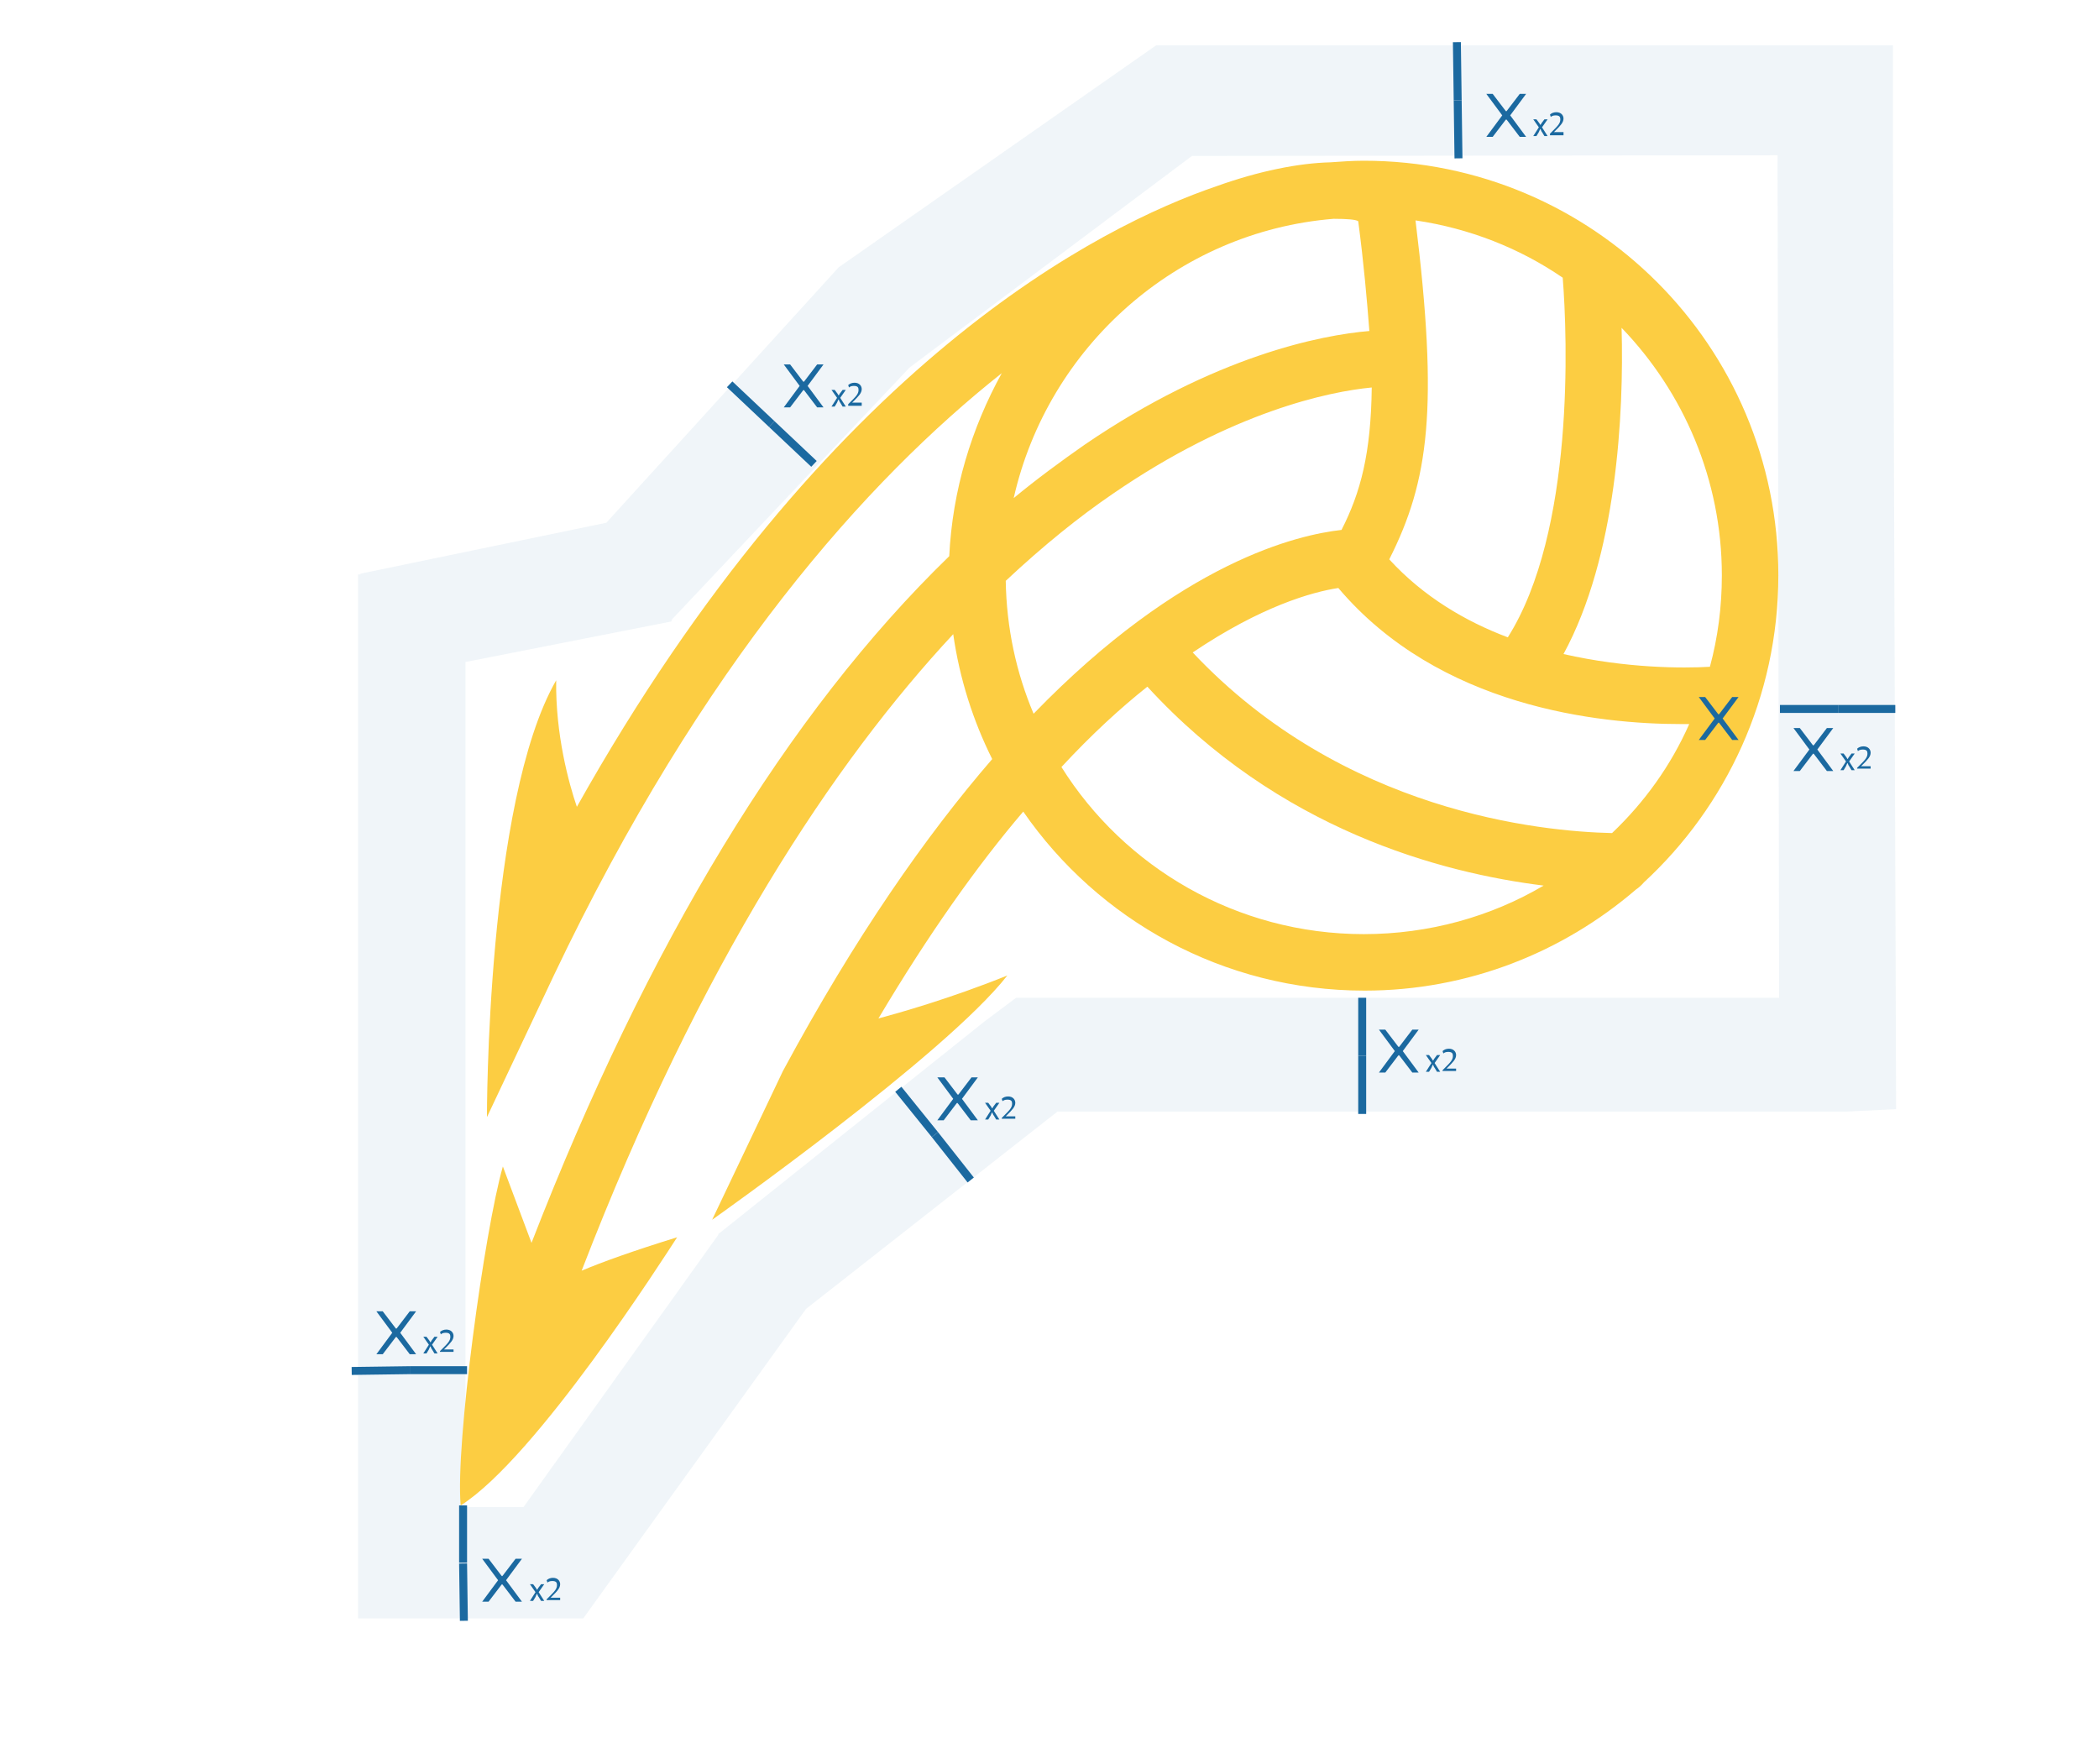
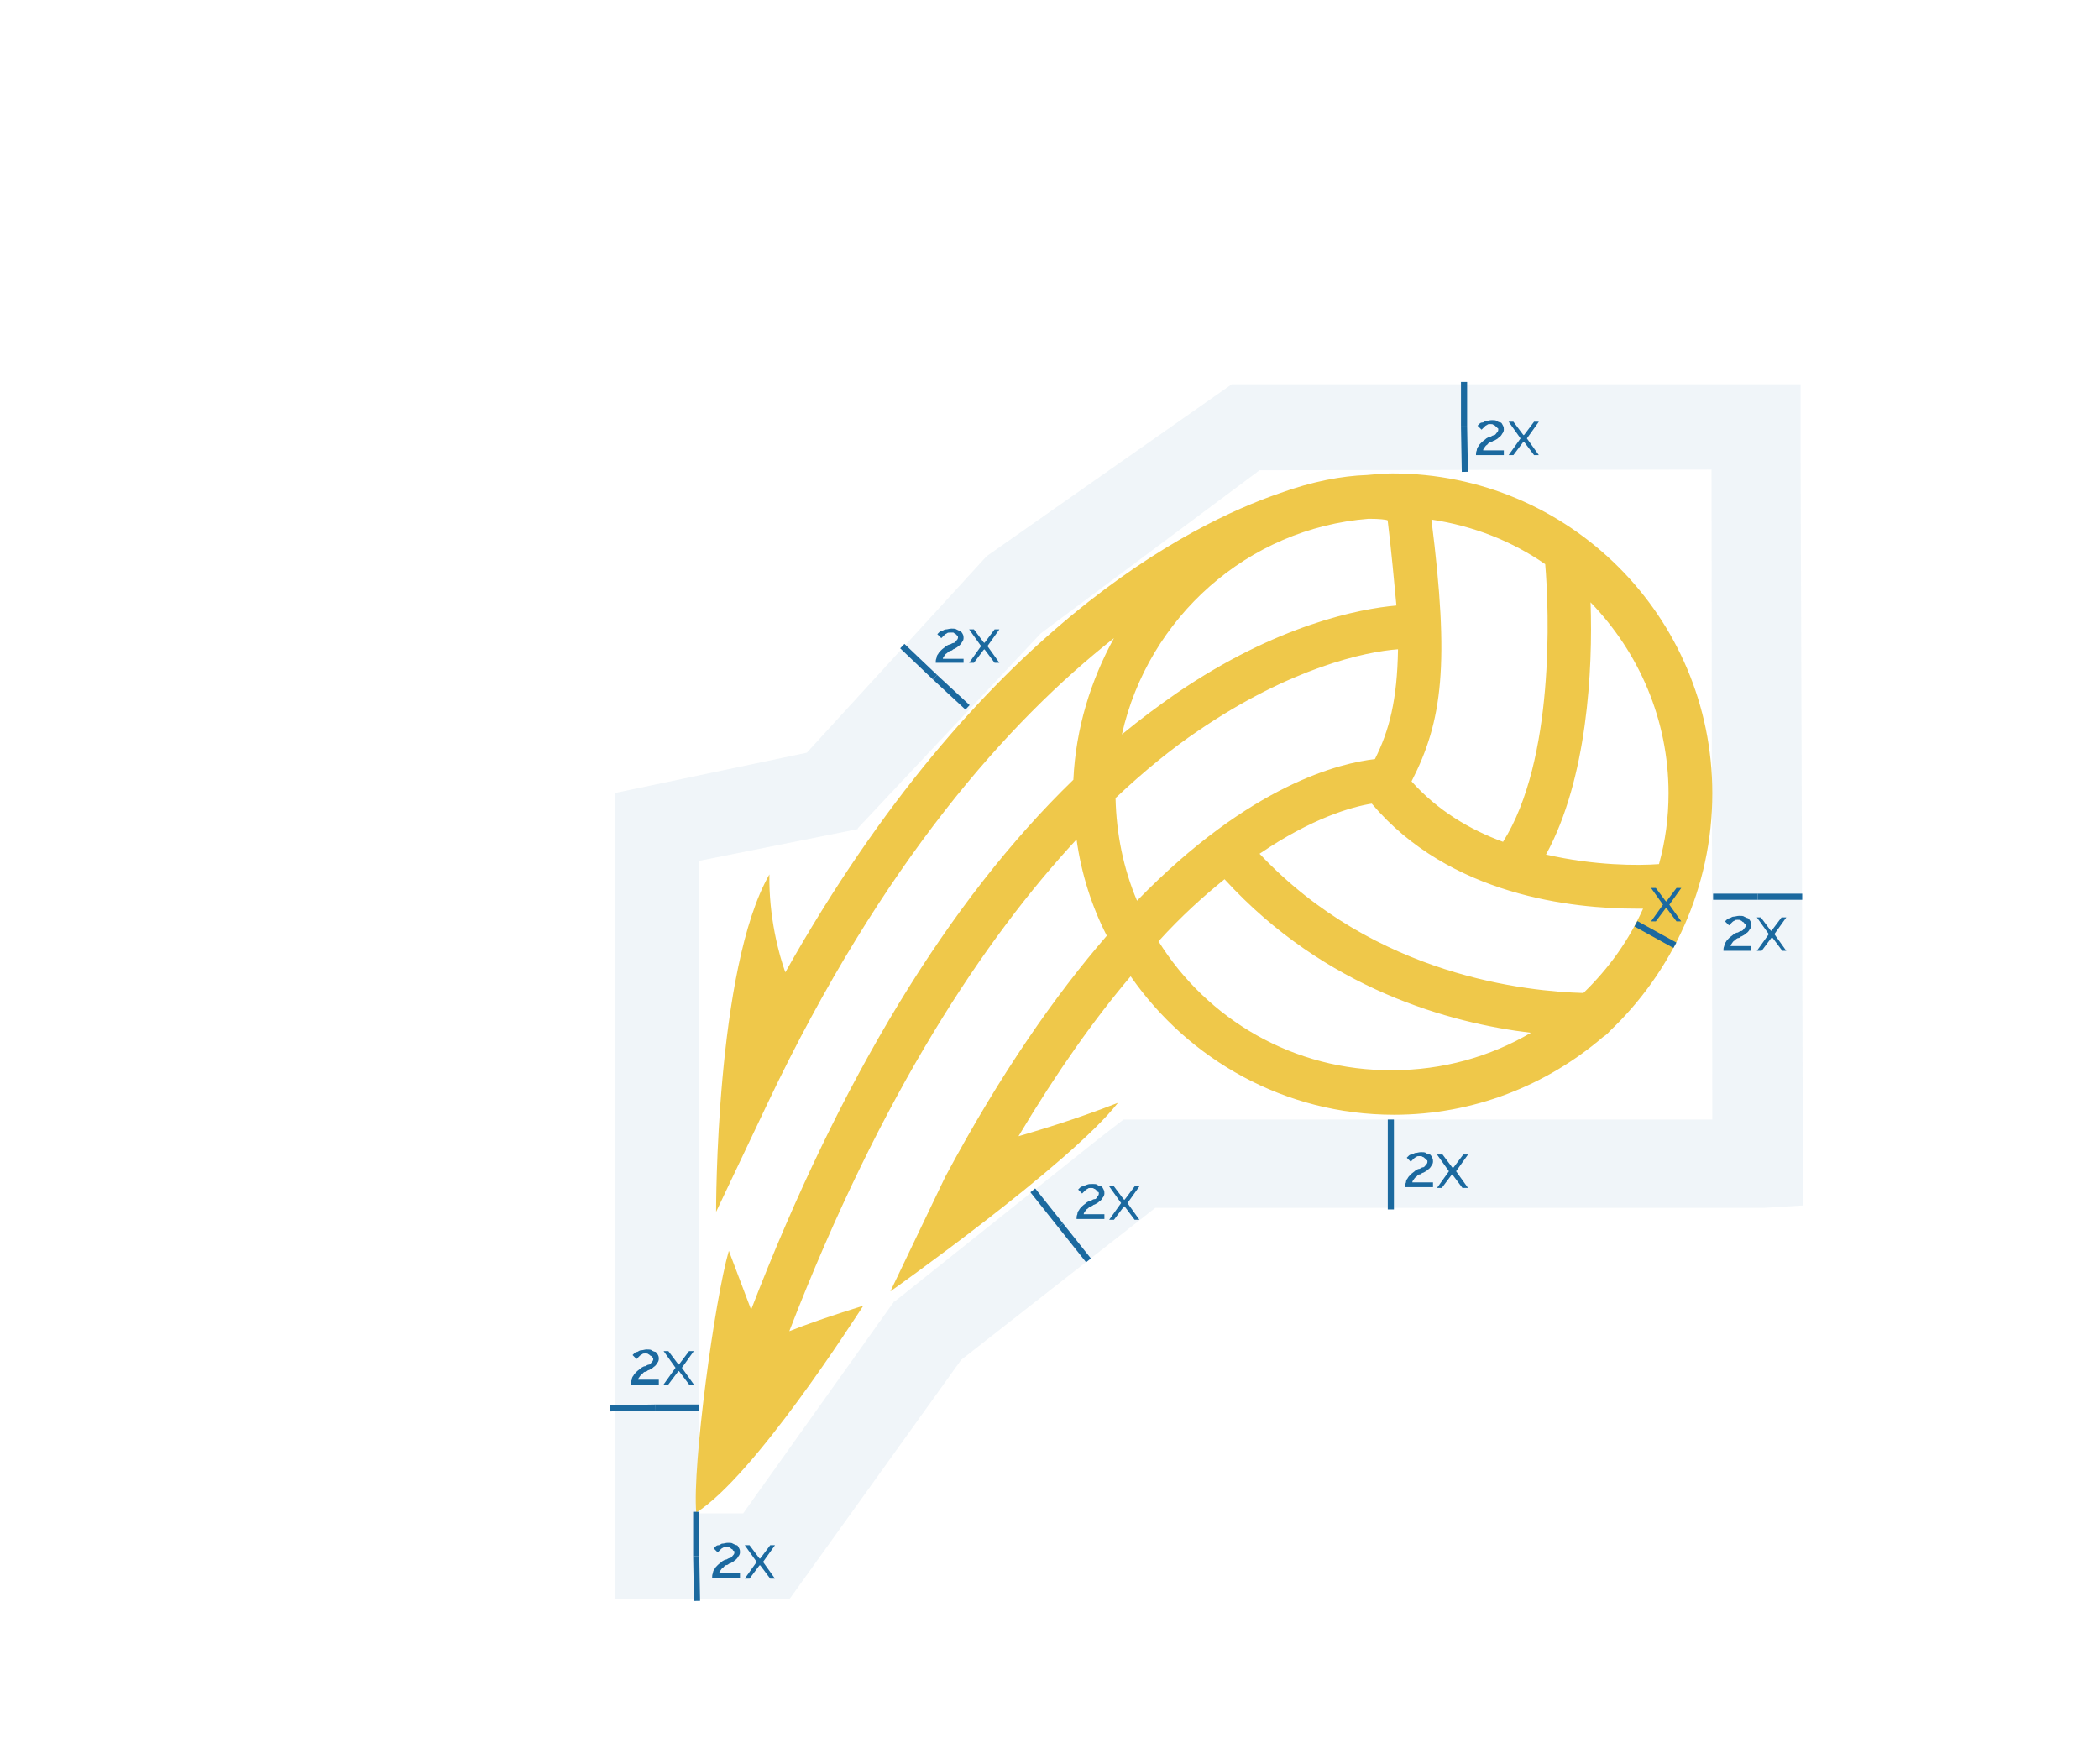
<svg xmlns="http://www.w3.org/2000/svg" version="1.1" id="Laag_1" x="0px" y="0px" viewBox="0 0 263.8 221.6" style="enable-background:new 0 0 263.8 221.6;" xml:space="preserve">
  <style type="text/css">
- 	.st0{opacity:7.000000e-02;fill:#1B69A0;enable-background:new    ;}
- 	.st1{fill:#FCCD42;}
- 	.st2{fill:#1B69A0;}
- 	.st3{fill:#1B69A0;stroke:#1B69A0;stroke-miterlimit:10;}
- 	.st4{fill:none;stroke:#FCCD42;stroke-width:1.479;stroke-miterlimit:10;}
+ 	.st0{opacity:7.000000e-02;fill:#1B699F;enable-background:new    ;}
+ 	.st1{fill:#EFC84A;}
+ 	.st2{fill:none;}
+ 	.st3{fill:none;stroke:#1B699F;stroke-width:0.772;stroke-miterlimit:10;}
+ 	.st4{fill:#1B699F;}
</style>
-   <polygon class="st0" points="237.9,18.4 223.4,18.3 223.6,125.4 127.7,125.4 123.7,128.4 90.4,155 90.3,155 90.3,155.1 90.2,155.3   90.2,155.3 65.8,189.4 58.5,189.4 58.5,83.2 84.4,78.1 84.4,77.9 114.3,46.2 149.8,19.6 237.9,19.5 237.9,5.7 145.3,5.7 105.4,33.6   76.2,65.7 45.3,72.1 45.3,72.2 45,72.2 45,190.4 45,190.4 45,203.4 73.3,203.4 101.3,164.5 132.9,139.7 232.1,139.7 238.3,139.4 " />
+   <polygon class="st0" points="226.3,58.1 215.1,58 215.2,140.7 141.2,140.7 138.1,143.1 112.4,163.6 112.3,163.6 112.3,163.7   112.2,163.8 112.2,163.8 93.4,190.2 87.8,190.2 87.8,108.2 107.8,104.2 107.8,104.1 130.8,79.6 158.3,59.1 226.3,59 226.3,48.3   154.8,48.3 124,69.9 101.4,94.6 77.6,99.6 77.6,99.7 77.3,99.7 77.3,190.9 77.3,190.9 77.3,201 99.2,201 120.8,170.9 145.2,151.8   221.8,151.8 226.6,151.5 " />
  <g>
    <g>
-       <path class="st1" d="M223.5,72.3c0-28.8-23.3-52.1-52.1-52.1c-1.4,0-2.8,0.1-4.2,0.2c-4,0.1-9,1.1-14.3,3c-14.4,4.9-49,22-80.4,78    c-1-2.9-2.7-9.1-2.6-15.9c-8.8,15.3-8.7,54.9-8.7,54.9l8.4-17.8c18.7-39.3,39.4-62.3,56.3-75.7c-3.8,6.9-6.2,14.7-6.6,23    C99,89.6,81.4,118.6,66.8,156.2l-3.6-9.6c-2.3,8-6,35-5.3,42.6c9.5-6,25.7-31.4,27.2-33.7c-5.5,1.7-9.4,3.1-12,4.2    c15-38.9,31.8-64,46.7-80c0.8,5.6,2.5,10.9,4.9,15.7c-8.3,9.6-17.2,22.3-26.3,39.2l-8.9,18.7c0,0,29.3-20.7,37.1-30.7    c-7.2,2.9-13.6,4.7-16.2,5.4c6.3-10.6,12.4-19.2,18.2-26c9.4,13.6,25.1,22.5,42.9,22.5c13,0,24.9-4.8,34.1-12.7    c0.6-0.4,1-0.9,1-0.9C216.9,101.4,223.5,87.6,223.5,72.3z M202.6,104.7c-8.9-0.2-33.8-2.6-52.7-22.7c8.6-5.8,15-7.6,18.3-8.1    C180.9,88.9,201,91,211.3,91c0.4,0,0.7,0,1,0C210,96.2,206.7,100.8,202.6,104.7z M189.5,80.1c-5.3-2-10.6-5.1-14.9-9.8    c5-9.9,6.2-19,3.3-42.6c6.8,1,13.1,3.5,18.5,7.2C197,42.4,197.9,66.8,189.5,80.1z M216.4,72.3c0,4-0.5,7.8-1.5,11.5    c-3.4,0.2-10.5,0.2-18.4-1.6c6.7-12.3,7.6-30.2,7.3-41C211.6,49.3,216.4,60.3,216.4,72.3z M167.6,27.5c1.8,0,2.8,0.1,3.1,0.3l0,0    l0,0c0.7,5.3,1.1,9.9,1.4,13.8c-6,0.5-19.4,3.1-35.8,14.3c-3,2.1-6,4.3-8.9,6.7C131.7,43.6,147.9,29.1,167.6,27.5z M126.4,73    c4.8-4.5,9.3-8.1,13.4-10.9c15.1-10.4,27.3-12.9,32.6-13.4c-0.1,8.3-1.4,13.2-3.8,17.9c-5.4,0.6-20.1,3.9-38.7,23.1    C127.7,84.5,126.5,78.9,126.4,73z M133.4,96.4c3.8-4.1,7.4-7.4,10.8-10.1c16.5,18,36.9,23.4,49.8,25c-6.6,3.9-14.4,6.1-22.6,6.1    C155.4,117.4,141.3,109,133.4,96.4z" />
+       <path class="st1" d="M215.2,99.7c0-22.2-18-40.2-40.2-40.2c-1.1,0-2.2,0.1-3.2,0.2c-3.1,0.1-6.9,0.8-11,2.3    c-11.1,3.8-37.8,17-62.1,60.2c-0.8-2.2-2.1-7-2-12.3c-6.8,11.8-6.7,42.4-6.7,42.4l6.5-13.7c14.4-30.3,30.4-48.1,43.5-58.4    c-2.9,5.3-4.8,11.3-5.1,17.8c-15.7,15.2-29.3,37.6-40.5,66.6l-2.8-7.4c-1.8,6.2-4.6,27-4.1,32.9c7.3-4.6,19.8-24.2,21-26    c-4.2,1.3-7.3,2.4-9.3,3.2c11.6-30,24.6-49.4,36.1-61.8c0.6,4.3,1.9,8.4,3.8,12.1c-6.4,7.4-13.3,17.2-20.3,30.3l-6.9,14.4    c0,0,22.6-16,28.6-23.7c-5.6,2.2-10.5,3.6-12.5,4.2c4.9-8.2,9.6-14.8,14.1-20.1c7.3,10.5,19.4,17.4,33.1,17.4    c10,0,19.2-3.7,26.3-9.8c0.5-0.3,0.8-0.7,0.8-0.7C210.1,122.2,215.2,111.6,215.2,99.7z M199,124.8c-6.9-0.2-26.1-2-40.7-17.5    c6.6-4.5,11.6-5.9,14.1-6.3c9.8,11.6,25.3,13.2,33.3,13.2c0.3,0,0.5,0,0.8,0C204.7,118.2,202.2,121.7,199,124.8z M188.9,105.8    c-4.1-1.5-8.2-3.9-11.5-7.6c3.9-7.6,4.8-14.7,2.5-32.9c5.3,0.8,10.1,2.7,14.3,5.6C194.7,76.7,195.4,95.5,188.9,105.8z M209.7,99.7    c0,3.1-0.4,6-1.2,8.9c-2.6,0.2-8.1,0.2-14.2-1.2c5.2-9.5,5.9-23.3,5.6-31.7C206,82,209.7,90.5,209.7,99.7z M172,65.2    c1.4,0,2.2,0.1,2.4,0.2l0,0l0,0c0.5,4.1,0.8,7.6,1.1,10.7c-4.6,0.4-15,2.4-27.6,11c-2.3,1.6-4.6,3.3-6.9,5.2    C144.3,77.6,156.8,66.4,172,65.2z M140.2,100.3c3.7-3.5,7.2-6.3,10.3-8.4c11.7-8,21.1-10,25.2-10.3c-0.1,6.4-1.1,10.2-2.9,13.8    c-4.2,0.5-15.5,3-29.9,17.8C141.2,109.2,140.3,104.8,140.2,100.3z M145.6,118.3c2.9-3.2,5.7-5.7,8.3-7.8    c12.7,13.9,28.5,18.1,38.5,19.3c-5.1,3-11.1,4.7-17.4,4.7C162.6,134.6,151.7,128.1,145.6,118.3z" />
    </g>
  </g>
-   <line class="st2" x1="211.1" y1="93.8" x2="217.8" y2="96.5" />
-   <line class="st3" x1="223.7" y1="89.1" x2="231" y2="89.1" />
-   <line class="st3" x1="231" y1="89.1" x2="238.2" y2="89.1" />
-   <line class="st4" x1="-77.3" y1="79" x2="-60.3" y2="79" />
-   <line class="st4" x1="-78.3" y1="66" x2="-61.3" y2="66" />
-   <line class="st4" x1="-77.9" y1="53.7" x2="-60.9" y2="53.7" />
-   <line class="st4" x1="-76.9" y1="39.7" x2="-59.9" y2="39.7" />
-   <line class="st4" x1="-78.6" y1="91.3" x2="-61.6" y2="91.3" />
-   <line class="st4" x1="-79.3" y1="104.3" x2="-62.3" y2="104.3" />
-   <line class="st4" x1="-79.3" y1="117.3" x2="-62.3" y2="117.3" />
+   <line class="st2" x1="205.6" y1="116.3" x2="210.8" y2="118.4" />
+   <line class="st3" x1="215.3" y1="112.7" x2="220.9" y2="112.7" />
+   <line class="st3" x1="205.6" y1="116.1" x2="210.5" y2="118.8" />
+   <line class="st3" x1="220.9" y1="112.7" x2="226.5" y2="112.7" />
  <g>
    <g>
-       <path class="st2" d="M214.3,87.6l1.6,2.1l0.1,0.1l0.1-0.1l1.6-2.1h0.8l-2,2.7l2,2.7h-0.8l-1.6-2.1l-0.1-0.1l-0.1,0.1l-1.6,2.1    h-0.8l2-2.7l-2-2.7H214.3z" />
+       <path class="st4" d="M208.1,111.6l1.2,1.6l0.1,0.1l0.1-0.1l1.2-1.6h0.6l-1.5,2.1l1.5,2.1h-0.6l-1.2-1.6l-0.1-0.1l-0.1,0.1    l-1.2,1.6h-0.6l1.5-2.1l-1.5-2.1H208.1z" />
+     </g>
+   </g>
+   <line class="st3" x1="174.8" y1="140.7" x2="174.8" y2="146.4" />
+   <line class="st3" x1="174.8" y1="146.4" x2="174.8" y2="152" />
+   <line class="st3" x1="129.8" y1="149.6" x2="133.3" y2="154" />
+   <line class="st3" x1="133.3" y1="154" x2="136.8" y2="158.4" />
+   <line class="st3" x1="87.5" y1="190" x2="87.5" y2="195.6" />
+   <line class="st3" x1="87.5" y1="195.6" x2="87.6" y2="201.2" />
+   <line class="st3" x1="87.9" y1="176.9" x2="82.4" y2="176.9" />
+   <line class="st3" x1="82.4" y1="176.9" x2="76.7" y2="177" />
+   <line class="st3" x1="121.6" y1="88.9" x2="117.5" y2="85.1" />
+   <line class="st3" x1="117.5" y1="85.1" x2="113.4" y2="81.2" />
+   <line class="st3" x1="184.1" y1="59.3" x2="184" y2="53.6" />
+   <line class="st3" x1="184" y1="53.6" x2="184" y2="48" />
+   <g>
+     <g>
+       <g>
+         <path class="st4" d="M190.2,53l1.2,1.6l0.1,0.1l0.1-0.1l1.2-1.6h0.6l-1.5,2.1l1.5,2.1h-0.6l-1.2-1.6l-0.1-0.1l-0.1,0.1l-1.2,1.6     h-0.6l1.5-2.1l-1.5-2.1H190.2z" />
+       </g>
+     </g>
+     <g>
+       <path class="st4" d="M185.5,57.2c0-0.2,0-0.4,0.1-0.6c0-0.2,0.1-0.4,0.2-0.5c0.1-0.2,0.2-0.3,0.4-0.5c0.2-0.2,0.4-0.3,0.6-0.5    c0.2-0.1,0.3-0.2,0.5-0.2c0.2-0.1,0.3-0.2,0.5-0.2c0.2-0.1,0.2-0.2,0.3-0.3c0.1-0.1,0.2-0.2,0.2-0.4c0-0.1,0-0.2-0.1-0.2    c-0.1-0.1-0.1-0.2-0.2-0.2c-0.1-0.1-0.2-0.2-0.3-0.2c-0.1-0.1-0.2-0.1-0.4-0.1c-0.2,0-0.3,0-0.4,0.1c-0.2,0.1-0.2,0.1-0.3,0.2    s-0.2,0.2-0.2,0.2s-0.2,0.2-0.2,0.2l-0.5-0.5c0.1-0.1,0.1-0.1,0.2-0.2c0.1-0.1,0.2-0.2,0.4-0.2s0.3-0.2,0.5-0.2s0.4-0.1,0.7-0.1    c0.2,0,0.5,0,0.6,0.1s0.4,0.2,0.5,0.2s0.2,0.2,0.3,0.4c0.1,0.2,0.1,0.3,0.1,0.5c0,0.2-0.1,0.4-0.2,0.5c-0.1,0.2-0.2,0.3-0.3,0.4    c-0.2,0.1-0.2,0.2-0.4,0.3c-0.2,0.1-0.3,0.2-0.4,0.2s-0.2,0.2-0.4,0.2s-0.3,0.2-0.4,0.3c-0.2,0.1-0.2,0.2-0.3,0.3    c-0.1,0.2-0.2,0.2-0.2,0.4h2.6v0.6L185.5,57.2L185.5,57.2z" />
    </g>
  </g>
  <g>
    <g>
-       <path class="st2" d="M174.1,129.4l1.6,2.1l0.1,0.1l0.1-0.1l1.6-2.1h0.8l-2,2.7l2,2.7h-0.8l-1.6-2.1l-0.1-0.1l-0.1,0.1l-1.6,2.1    h-0.8l2-2.7l-2-2.7H174.1z" />
+       <g>
+         <path class="st4" d="M221.3,115.3l1.2,1.6l0.1,0.1l0.1-0.1l1.2-1.6h0.6l-1.5,2.1l1.5,2.1H224l-1.2-1.6l-0.1-0.1l-0.1,0.1     l-1.2,1.6h-0.6l1.5-2.1l-1.5-2.1H221.3z" />
+       </g>
    </g>
-   </g>
-   <line class="st3" x1="171.2" y1="125.4" x2="171.2" y2="132.7" />
-   <line class="st3" x1="171.2" y1="132.7" x2="171.2" y2="140" />
-   <line class="st3" x1="112.9" y1="136.9" x2="117.5" y2="142.6" />
-   <line class="st3" x1="117.5" y1="142.6" x2="122" y2="148.3" />
-   <line class="st3" x1="58.2" y1="189.2" x2="58.2" y2="196.4" />
-   <line class="st3" x1="58.2" y1="196.5" x2="58.3" y2="203.7" />
-   <line class="st3" x1="58.7" y1="172.2" x2="51.5" y2="172.2" />
-   <line class="st3" x1="51.5" y1="172.2" x2="44.2" y2="172.3" />
-   <line class="st3" x1="102.3" y1="58.3" x2="97" y2="53.3" />
-   <line class="st3" x1="97" y1="53.3" x2="91.7" y2="48.3" />
-   <line class="st3" x1="183.3" y1="19.9" x2="183.2" y2="12.6" />
-   <line class="st3" x1="183.2" y1="12.6" x2="183.1" y2="5.3" />
-   <g>
    <g>
-       <path class="st2" d="M179.6,132.6l0.3,0.4c0.1,0.1,0.1,0.2,0.2,0.3h0c0.1-0.1,0.1-0.2,0.2-0.3l0.3-0.4h0.4l-0.7,1l0.7,1.1h-0.4    l-0.3-0.5c-0.1-0.1-0.1-0.2-0.2-0.4h0c-0.1,0.1-0.1,0.2-0.2,0.4l-0.3,0.5h-0.4l0.7-1.1l-0.7-1H179.6z" />
-       <path class="st2" d="M181.3,134.7v-0.2l0.3-0.3c0.7-0.7,1-1,1-1.5c0-0.3-0.1-0.5-0.6-0.5c-0.3,0-0.5,0.1-0.6,0.2l-0.1-0.3    c0.2-0.2,0.5-0.3,0.8-0.3c0.6,0,0.9,0.4,0.9,0.8c0,0.5-0.4,0.9-1,1.5l-0.2,0.2v0h1.2v0.3H181.3z" />
+       <path class="st4" d="M216.6,119.5c0-0.2,0-0.4,0.1-0.6c0-0.2,0.1-0.4,0.2-0.5c0.1-0.2,0.2-0.3,0.4-0.5c0.2-0.2,0.4-0.3,0.6-0.5    c0.2-0.1,0.3-0.2,0.5-0.2c0.2-0.1,0.3-0.2,0.5-0.2c0.2-0.1,0.2-0.2,0.3-0.3c0.1-0.1,0.2-0.2,0.2-0.4c0-0.1,0-0.2-0.1-0.2    s-0.1-0.2-0.2-0.2s-0.2-0.2-0.3-0.2c-0.1-0.1-0.2-0.1-0.4-0.1c-0.2,0-0.3,0-0.4,0.1c-0.2,0.1-0.2,0.1-0.3,0.2    c-0.1,0.1-0.2,0.2-0.2,0.2c-0.1,0.1-0.2,0.2-0.2,0.2l-0.5-0.5c0.1-0.1,0.1-0.1,0.2-0.2c0.1-0.1,0.2-0.2,0.4-0.2    c0.2-0.1,0.3-0.2,0.5-0.2s0.4-0.1,0.7-0.1c0.2,0,0.5,0,0.6,0.1c0.2,0.1,0.4,0.2,0.5,0.2c0.1,0.1,0.2,0.2,0.3,0.4    c0.1,0.2,0.1,0.3,0.1,0.5c0,0.2-0.1,0.4-0.2,0.5c-0.1,0.2-0.2,0.3-0.3,0.4c-0.2,0.1-0.2,0.2-0.4,0.3c-0.2,0.1-0.3,0.2-0.4,0.2    c-0.1,0.1-0.2,0.2-0.4,0.2c-0.2,0.1-0.3,0.2-0.4,0.3c-0.2,0.1-0.2,0.2-0.3,0.3c-0.1,0.2-0.2,0.2-0.2,0.4h2.6v0.6L216.6,119.5    L216.6,119.5z" />
    </g>
  </g>
  <g>
    <g>
-       <path class="st2" d="M226.2,91.5l1.6,2.1l0.1,0.1l0.1-0.1l1.6-2.1h0.8l-2,2.7l2,2.7h-0.8l-1.6-2.1l-0.1-0.1l-0.1,0.1l-1.6,2.1    h-0.8l2-2.7l-2-2.7H226.2z" />
+       <g>
+         <path class="st4" d="M181.3,145.1l1.2,1.6l0.1,0.1l0.1-0.1l1.2-1.6h0.6l-1.5,2.1l1.5,2.1h-0.7l-1.2-1.6l-0.1-0.1l-0.1,0.1     l-1.2,1.6h-0.6l1.5-2.1l-1.5-2.1H181.3z" />
+       </g>
+     </g>
+     <g>
+       <path class="st4" d="M176.6,149.2c0-0.2,0-0.4,0.1-0.6c0-0.2,0.1-0.4,0.2-0.5c0.1-0.2,0.2-0.3,0.4-0.5c0.2-0.2,0.4-0.3,0.6-0.5    c0.2-0.1,0.3-0.2,0.5-0.2c0.2-0.1,0.3-0.2,0.5-0.2c0.2-0.1,0.2-0.2,0.3-0.3c0.1-0.1,0.2-0.2,0.2-0.4c0-0.1,0-0.2-0.1-0.2    c-0.1-0.1-0.1-0.2-0.2-0.2c-0.1-0.1-0.2-0.2-0.3-0.2c-0.1-0.1-0.2-0.1-0.4-0.1c-0.2,0-0.3,0-0.4,0.1c-0.2,0.1-0.2,0.1-0.3,0.2    s-0.2,0.2-0.2,0.2s-0.2,0.2-0.2,0.2l-0.5-0.5c0.1-0.1,0.1-0.1,0.2-0.2c0.1-0.1,0.2-0.2,0.4-0.2s0.3-0.2,0.5-0.2s0.4-0.1,0.7-0.1    c0.2,0,0.5,0,0.6,0.1s0.4,0.2,0.5,0.2s0.2,0.2,0.3,0.4s0.1,0.3,0.1,0.5c0,0.2-0.1,0.4-0.2,0.5c-0.1,0.2-0.2,0.3-0.3,0.4    c-0.2,0.1-0.2,0.2-0.4,0.3c-0.2,0.1-0.3,0.2-0.4,0.2s-0.2,0.2-0.4,0.2s-0.3,0.2-0.4,0.3c-0.2,0.1-0.2,0.2-0.3,0.3    c-0.1,0.2-0.2,0.2-0.2,0.4h2.6v0.6L176.6,149.2L176.6,149.2z" />
    </g>
  </g>
  <g>
    <g>
-       <path class="st2" d="M231.7,94.7l0.3,0.4c0.1,0.1,0.1,0.2,0.2,0.3h0c0.1-0.1,0.1-0.2,0.2-0.3l0.3-0.4h0.4l-0.7,1l0.7,1.1h-0.4    l-0.3-0.5c-0.1-0.1-0.1-0.2-0.2-0.4h0c-0.1,0.1-0.1,0.2-0.2,0.4l-0.3,0.5h-0.4l0.7-1.1l-0.7-1H231.7z" />
-       <path class="st2" d="M233.4,96.7v-0.2l0.3-0.3c0.7-0.7,1-1,1-1.5c0-0.3-0.1-0.5-0.6-0.5c-0.3,0-0.5,0.1-0.6,0.2l-0.1-0.3    c0.2-0.2,0.5-0.3,0.8-0.3c0.6,0,0.9,0.4,0.9,0.8c0,0.5-0.4,0.9-1,1.5l-0.2,0.2v0h1.2v0.3H233.4z" />
+       <g>
+         <path class="st4" d="M140,149.1l1.2,1.6l0.1,0.1l0.1-0.1l1.2-1.6h0.6l-1.5,2.1l1.5,2.1h-0.6l-1.2-1.6l-0.1-0.1l-0.1,0.1l-1.2,1.6     h-0.6l1.5-2.1l-1.5-2.1H140z" />
+       </g>
+     </g>
+     <g>
+       <path class="st4" d="M135.3,153.2c0-0.2,0-0.4,0.1-0.6c0-0.2,0.1-0.4,0.2-0.5c0.1-0.2,0.2-0.3,0.4-0.5c0.2-0.2,0.4-0.3,0.6-0.5    c0.2-0.1,0.3-0.2,0.5-0.2c0.2-0.1,0.3-0.2,0.5-0.2s0.2-0.2,0.3-0.3c0.1-0.1,0.2-0.2,0.2-0.4c0-0.1,0-0.2-0.1-0.2s-0.1-0.2-0.2-0.2    c-0.1-0.1-0.2-0.2-0.3-0.2c-0.1-0.1-0.2-0.1-0.4-0.1s-0.3,0-0.4,0.1c-0.2,0.1-0.2,0.1-0.3,0.2c-0.1,0.1-0.2,0.2-0.2,0.2    c-0.1,0.1-0.2,0.2-0.2,0.2l-0.5-0.5c0.1-0.1,0.1-0.1,0.2-0.2c0.1-0.1,0.2-0.2,0.4-0.2s0.3-0.2,0.5-0.2c0.2-0.1,0.4-0.1,0.7-0.1    c0.2,0,0.5,0,0.6,0.1s0.4,0.2,0.5,0.2s0.2,0.2,0.3,0.4s0.1,0.3,0.1,0.5c0,0.2-0.1,0.4-0.2,0.5c-0.1,0.2-0.2,0.3-0.3,0.4    c-0.2,0.1-0.2,0.2-0.4,0.3s-0.3,0.2-0.4,0.2s-0.2,0.2-0.4,0.2c-0.2,0.1-0.3,0.2-0.4,0.3c-0.2,0.1-0.2,0.2-0.3,0.3    c-0.1,0.2-0.2,0.2-0.2,0.4h2.6v0.6L135.3,153.2L135.3,153.2z" />
    </g>
  </g>
  <g>
    <g>
-       <path class="st2" d="M187.6,11.8l1.6,2.1l0.1,0.1l0.1-0.1l1.6-2.1h0.8l-2,2.7l2,2.7h-0.8l-1.6-2.1l-0.1-0.1l-0.1,0.1l-1.6,2.1    h-0.8l2-2.7l-2-2.7L187.6,11.8z" />
+       <g>
+         <path class="st4" d="M94.2,194.2l1.2,1.6l0.1,0.1l0.1-0.1l1.2-1.6h0.6l-1.5,2.1l1.5,2.1h-0.6l-1.2-1.6l-0.1-0.1l-0.1,0.1     l-1.2,1.6h-0.6l1.5-2.1l-1.5-2.1H94.2z" />
+       </g>
+     </g>
+     <g>
+       <path class="st4" d="M89.5,198.3c0-0.2,0-0.4,0.1-0.6c0-0.2,0.1-0.4,0.2-0.5c0.1-0.2,0.2-0.3,0.4-0.5c0.2-0.2,0.4-0.3,0.6-0.5    c0.2-0.1,0.3-0.2,0.5-0.2c0.2-0.1,0.3-0.2,0.5-0.2c0.2-0.1,0.2-0.2,0.3-0.3c0.1-0.1,0.2-0.2,0.2-0.4c0-0.1,0-0.2-0.1-0.2    s-0.1-0.2-0.2-0.2s-0.2-0.2-0.3-0.2c-0.1-0.1-0.2-0.1-0.4-0.1c-0.2,0-0.3,0-0.4,0.1c-0.2,0.1-0.2,0.1-0.3,0.2s-0.2,0.2-0.2,0.2    s-0.2,0.2-0.2,0.2l-0.5-0.5c0.1-0.1,0.1-0.1,0.2-0.2c0.1-0.1,0.2-0.2,0.4-0.2s0.3-0.2,0.5-0.2s0.4-0.1,0.7-0.1    c0.2,0,0.5,0,0.6,0.1c0.2,0.1,0.4,0.2,0.5,0.2s0.2,0.2,0.3,0.4s0.1,0.3,0.1,0.5c0,0.2-0.1,0.4-0.2,0.5c-0.1,0.2-0.2,0.3-0.3,0.4    c-0.2,0.1-0.2,0.2-0.4,0.3c-0.2,0.1-0.3,0.2-0.4,0.2s-0.2,0.2-0.4,0.2s-0.3,0.2-0.4,0.3c-0.2,0.1-0.2,0.2-0.3,0.3    c-0.1,0.2-0.2,0.2-0.2,0.4h2.6v0.6L89.5,198.3L89.5,198.3z" />
    </g>
  </g>
  <g>
    <g>
-       <path class="st2" d="M193.1,15l0.3,0.4c0.1,0.1,0.1,0.2,0.2,0.3h0c0.1-0.1,0.1-0.2,0.2-0.3l0.3-0.4h0.4l-0.7,1l0.7,1.1h-0.4    l-0.3-0.5c-0.1-0.1-0.1-0.2-0.2-0.4h0c-0.1,0.1-0.1,0.2-0.2,0.4l-0.3,0.5h-0.4l0.7-1.1l-0.7-1H193.1z" />
-       <path class="st2" d="M194.8,17v-0.2l0.3-0.3c0.7-0.7,1-1,1-1.5c0-0.3-0.1-0.5-0.6-0.5c-0.3,0-0.5,0.1-0.6,0.2l-0.1-0.3    c0.2-0.2,0.5-0.3,0.8-0.3c0.6,0,0.9,0.4,0.9,0.8c0,0.5-0.4,0.9-1,1.5l-0.2,0.2v0h1.2V17H194.8z" />
+       <g>
+         <path class="st4" d="M84,169.8l1.2,1.6l0.1,0.1l0.1-0.1l1.2-1.6h0.6l-1.5,2.1l1.5,2.1h-0.6l-1.2-1.6l-0.1-0.1l-0.1,0.1L84,174     h-0.6l1.5-2.1l-1.5-2.1H84z" />
+       </g>
+     </g>
+     <g>
+       <path class="st4" d="M79.3,174c0-0.2,0-0.4,0.1-0.6c0-0.2,0.1-0.4,0.2-0.5c0.1-0.2,0.2-0.3,0.4-0.5c0.2-0.2,0.4-0.3,0.6-0.5    c0.2-0.1,0.3-0.2,0.5-0.2c0.2-0.1,0.3-0.2,0.5-0.2c0.2-0.1,0.2-0.2,0.3-0.3c0.1-0.1,0.2-0.2,0.2-0.4c0-0.1,0-0.2-0.1-0.2    s-0.1-0.2-0.2-0.2s-0.2-0.2-0.3-0.2c-0.1-0.1-0.2-0.1-0.4-0.1s-0.3,0-0.4,0.1c-0.2,0.1-0.2,0.1-0.3,0.2s-0.2,0.2-0.2,0.2    c-0.1,0.1-0.2,0.2-0.2,0.2l-0.5-0.5c0.1-0.1,0.1-0.1,0.2-0.2c0.1-0.1,0.2-0.2,0.4-0.2c0.2-0.1,0.3-0.2,0.5-0.2s0.4-0.1,0.7-0.1    c0.2,0,0.5,0,0.6,0.1s0.4,0.2,0.5,0.2c0.1,0.1,0.2,0.2,0.3,0.4s0.1,0.3,0.1,0.5c0,0.2-0.1,0.4-0.2,0.5c-0.1,0.2-0.2,0.3-0.3,0.4    c-0.2,0.1-0.2,0.2-0.4,0.3c-0.2,0.1-0.3,0.2-0.4,0.2s-0.2,0.2-0.4,0.2s-0.3,0.2-0.4,0.3c-0.2,0.1-0.2,0.2-0.3,0.3    c-0.1,0.2-0.2,0.2-0.2,0.4h2.6v0.6L79.3,174L79.3,174z" />
    </g>
  </g>
  <g>
    <g>
-       <path class="st2" d="M99.3,45.8l1.6,2.1L101,48l0.1-0.1l1.6-2.1h0.8l-2,2.7l2,2.7h-0.8l-1.6-2.1l-0.1-0.1l-0.1,0.1l-1.6,2.1h-0.8    l2-2.7l-2-2.7L99.3,45.8z" />
+       <g>
+         <path class="st4" d="M122.4,79.1l1.2,1.6l0.1,0.1l0.1-0.1l1.2-1.6h0.6l-1.5,2.1l1.5,2.1H125l-1.2-1.6l-0.1-0.1l-0.1,0.1l-1.2,1.6     h-0.6l1.5-2.1l-1.5-2.1H122.4z" />
+       </g>
    </g>
-   </g>
-   <g>
    <g>
-       <path class="st2" d="M104.9,49l0.3,0.4c0.1,0.1,0.1,0.2,0.2,0.3h0c0.1-0.1,0.1-0.2,0.2-0.3l0.3-0.4h0.4l-0.7,1l0.7,1.1h-0.4    l-0.3-0.5c-0.1-0.1-0.1-0.2-0.2-0.4h0c-0.1,0.1-0.1,0.2-0.2,0.4l-0.3,0.5h-0.4l0.7-1.1l-0.7-1H104.9z" />
-       <path class="st2" d="M106.6,51v-0.2l0.3-0.3c0.7-0.7,1-1,1-1.5c0-0.3-0.1-0.5-0.6-0.5c-0.3,0-0.5,0.1-0.6,0.2l-0.1-0.3    c0.2-0.2,0.5-0.3,0.8-0.3c0.6,0,0.9,0.4,0.9,0.8c0,0.5-0.4,0.9-1,1.5l-0.2,0.2v0h1.2V51H106.6z" />
-     </g>
-   </g>
-   <g>
-     <g>
-       <path class="st2" d="M48.1,164.8l1.6,2.1l0.1,0.1l0.1-0.1l1.6-2.1h0.8l-2,2.7l2,2.7h-0.8l-1.6-2.1l-0.1-0.1l-0.1,0.1l-1.6,2.1    h-0.8l2-2.7l-2-2.7H48.1z" />
-     </g>
-   </g>
-   <g>
-     <g>
-       <path class="st2" d="M53.6,168l0.3,0.4c0.1,0.1,0.1,0.2,0.2,0.3h0c0.1-0.1,0.1-0.2,0.2-0.3l0.3-0.4h0.4l-0.7,1l0.7,1.1h-0.4    l-0.3-0.5c-0.1-0.1-0.1-0.2-0.2-0.4h0c-0.1,0.1-0.1,0.2-0.2,0.4l-0.3,0.5h-0.4l0.7-1.1l-0.7-1H53.6z" />
-       <path class="st2" d="M55.3,170v-0.2l0.3-0.3c0.7-0.7,1-1,1-1.5c0-0.3-0.1-0.5-0.6-0.5c-0.3,0-0.5,0.1-0.6,0.2l-0.1-0.3    c0.2-0.2,0.5-0.3,0.8-0.3c0.6,0,0.9,0.4,0.9,0.8c0,0.5-0.4,0.9-1,1.5l-0.2,0.2v0h1.2v0.3H55.3z" />
-     </g>
-   </g>
-   <g>
-     <g>
-       <path class="st2" d="M61.4,195.9L63,198l0.1,0.1l0.1-0.1l1.6-2.1h0.8l-2,2.7l2,2.7h-0.8l-1.6-2.1l-0.1-0.1l-0.1,0.1l-1.6,2.1h-0.8    l2-2.7l-2-2.7H61.4z" />
-     </g>
-   </g>
-   <g>
-     <g>
-       <path class="st2" d="M67,199.1l0.3,0.4c0.1,0.1,0.1,0.2,0.2,0.3h0c0.1-0.1,0.1-0.2,0.2-0.3l0.3-0.4h0.4l-0.7,1l0.7,1.1H68    l-0.3-0.5c-0.1-0.1-0.1-0.2-0.2-0.4h0c-0.1,0.1-0.1,0.2-0.2,0.4l-0.3,0.5h-0.4l0.7-1.1l-0.7-1H67z" />
-       <path class="st2" d="M68.7,201.2v-0.2l0.3-0.3c0.7-0.7,1-1,1-1.5c0-0.3-0.1-0.5-0.6-0.5c-0.3,0-0.5,0.1-0.6,0.2l-0.1-0.3    c0.2-0.2,0.5-0.3,0.8-0.3c0.6,0,0.9,0.4,0.9,0.8c0,0.5-0.4,0.9-1,1.5l-0.2,0.2v0h1.2v0.3H68.7z" />
-     </g>
-   </g>
-   <g>
-     <g>
-       <path class="st2" d="M118.7,135.4l1.6,2.1l0.1,0.1l0.1-0.1l1.6-2.1h0.8l-2,2.7l2,2.7H122l-1.6-2.1l-0.1-0.1l-0.1,0.1l-1.6,2.1    h-0.8l2-2.7l-2-2.7H118.7z" />
-     </g>
-   </g>
-   <g>
-     <g>
-       <path class="st2" d="M124.2,138.6l0.3,0.4c0.1,0.1,0.1,0.2,0.2,0.3h0c0.1-0.1,0.1-0.2,0.2-0.3l0.3-0.4h0.4l-0.7,1l0.7,1.1h-0.4    l-0.3-0.5c-0.1-0.1-0.1-0.2-0.2-0.4h0c-0.1,0.1-0.1,0.2-0.2,0.4l-0.3,0.5h-0.4l0.7-1.1l-0.7-1H124.2z" />
-       <path class="st2" d="M125.9,140.7v-0.2l0.3-0.3c0.7-0.7,1-1,1-1.5c0-0.3-0.1-0.5-0.6-0.5c-0.3,0-0.5,0.1-0.6,0.2l-0.1-0.3    c0.2-0.2,0.5-0.3,0.8-0.3c0.6,0,0.9,0.4,0.9,0.8c0,0.5-0.4,0.9-1,1.5l-0.2,0.2v0h1.2v0.3H125.9z" />
+       <path class="st4" d="M117.6,83.3c0-0.2,0-0.4,0.1-0.6c0-0.2,0.1-0.4,0.2-0.5c0.1-0.2,0.2-0.3,0.4-0.5c0.2-0.2,0.4-0.3,0.6-0.5    c0.2-0.1,0.3-0.2,0.5-0.2c0.2-0.1,0.3-0.2,0.5-0.2c0.2-0.1,0.2-0.2,0.3-0.3c0.1-0.1,0.2-0.2,0.2-0.4c0-0.1,0-0.2-0.1-0.2    c-0.1-0.1-0.1-0.2-0.2-0.2s-0.2-0.2-0.3-0.2c-0.1,0-0.2,0-0.4,0c-0.2,0-0.3,0-0.4,0.1c-0.2,0.1-0.2,0.1-0.3,0.2    c-0.1,0.1-0.2,0.2-0.2,0.2s-0.2,0.2-0.2,0.2l-0.5-0.5c0.1-0.1,0.1-0.1,0.2-0.2c0.1-0.1,0.2-0.2,0.4-0.2c0.2-0.1,0.3-0.2,0.5-0.2    s0.4-0.1,0.7-0.1c0.2,0,0.5,0,0.6,0.1c0.2,0.1,0.4,0.2,0.5,0.2c0.1,0.1,0.2,0.2,0.3,0.4s0.1,0.3,0.1,0.5c0,0.2-0.1,0.4-0.2,0.5    c-0.1,0.2-0.2,0.3-0.3,0.4c-0.2,0.1-0.2,0.2-0.4,0.3c-0.2,0.1-0.3,0.2-0.4,0.2c-0.1,0.1-0.2,0.2-0.4,0.2c-0.2,0.1-0.3,0.2-0.4,0.3    c-0.2,0.1-0.2,0.2-0.3,0.3c-0.1,0.2-0.2,0.2-0.2,0.4h2.6v0.5H117.6z" />
    </g>
  </g>
</svg>
